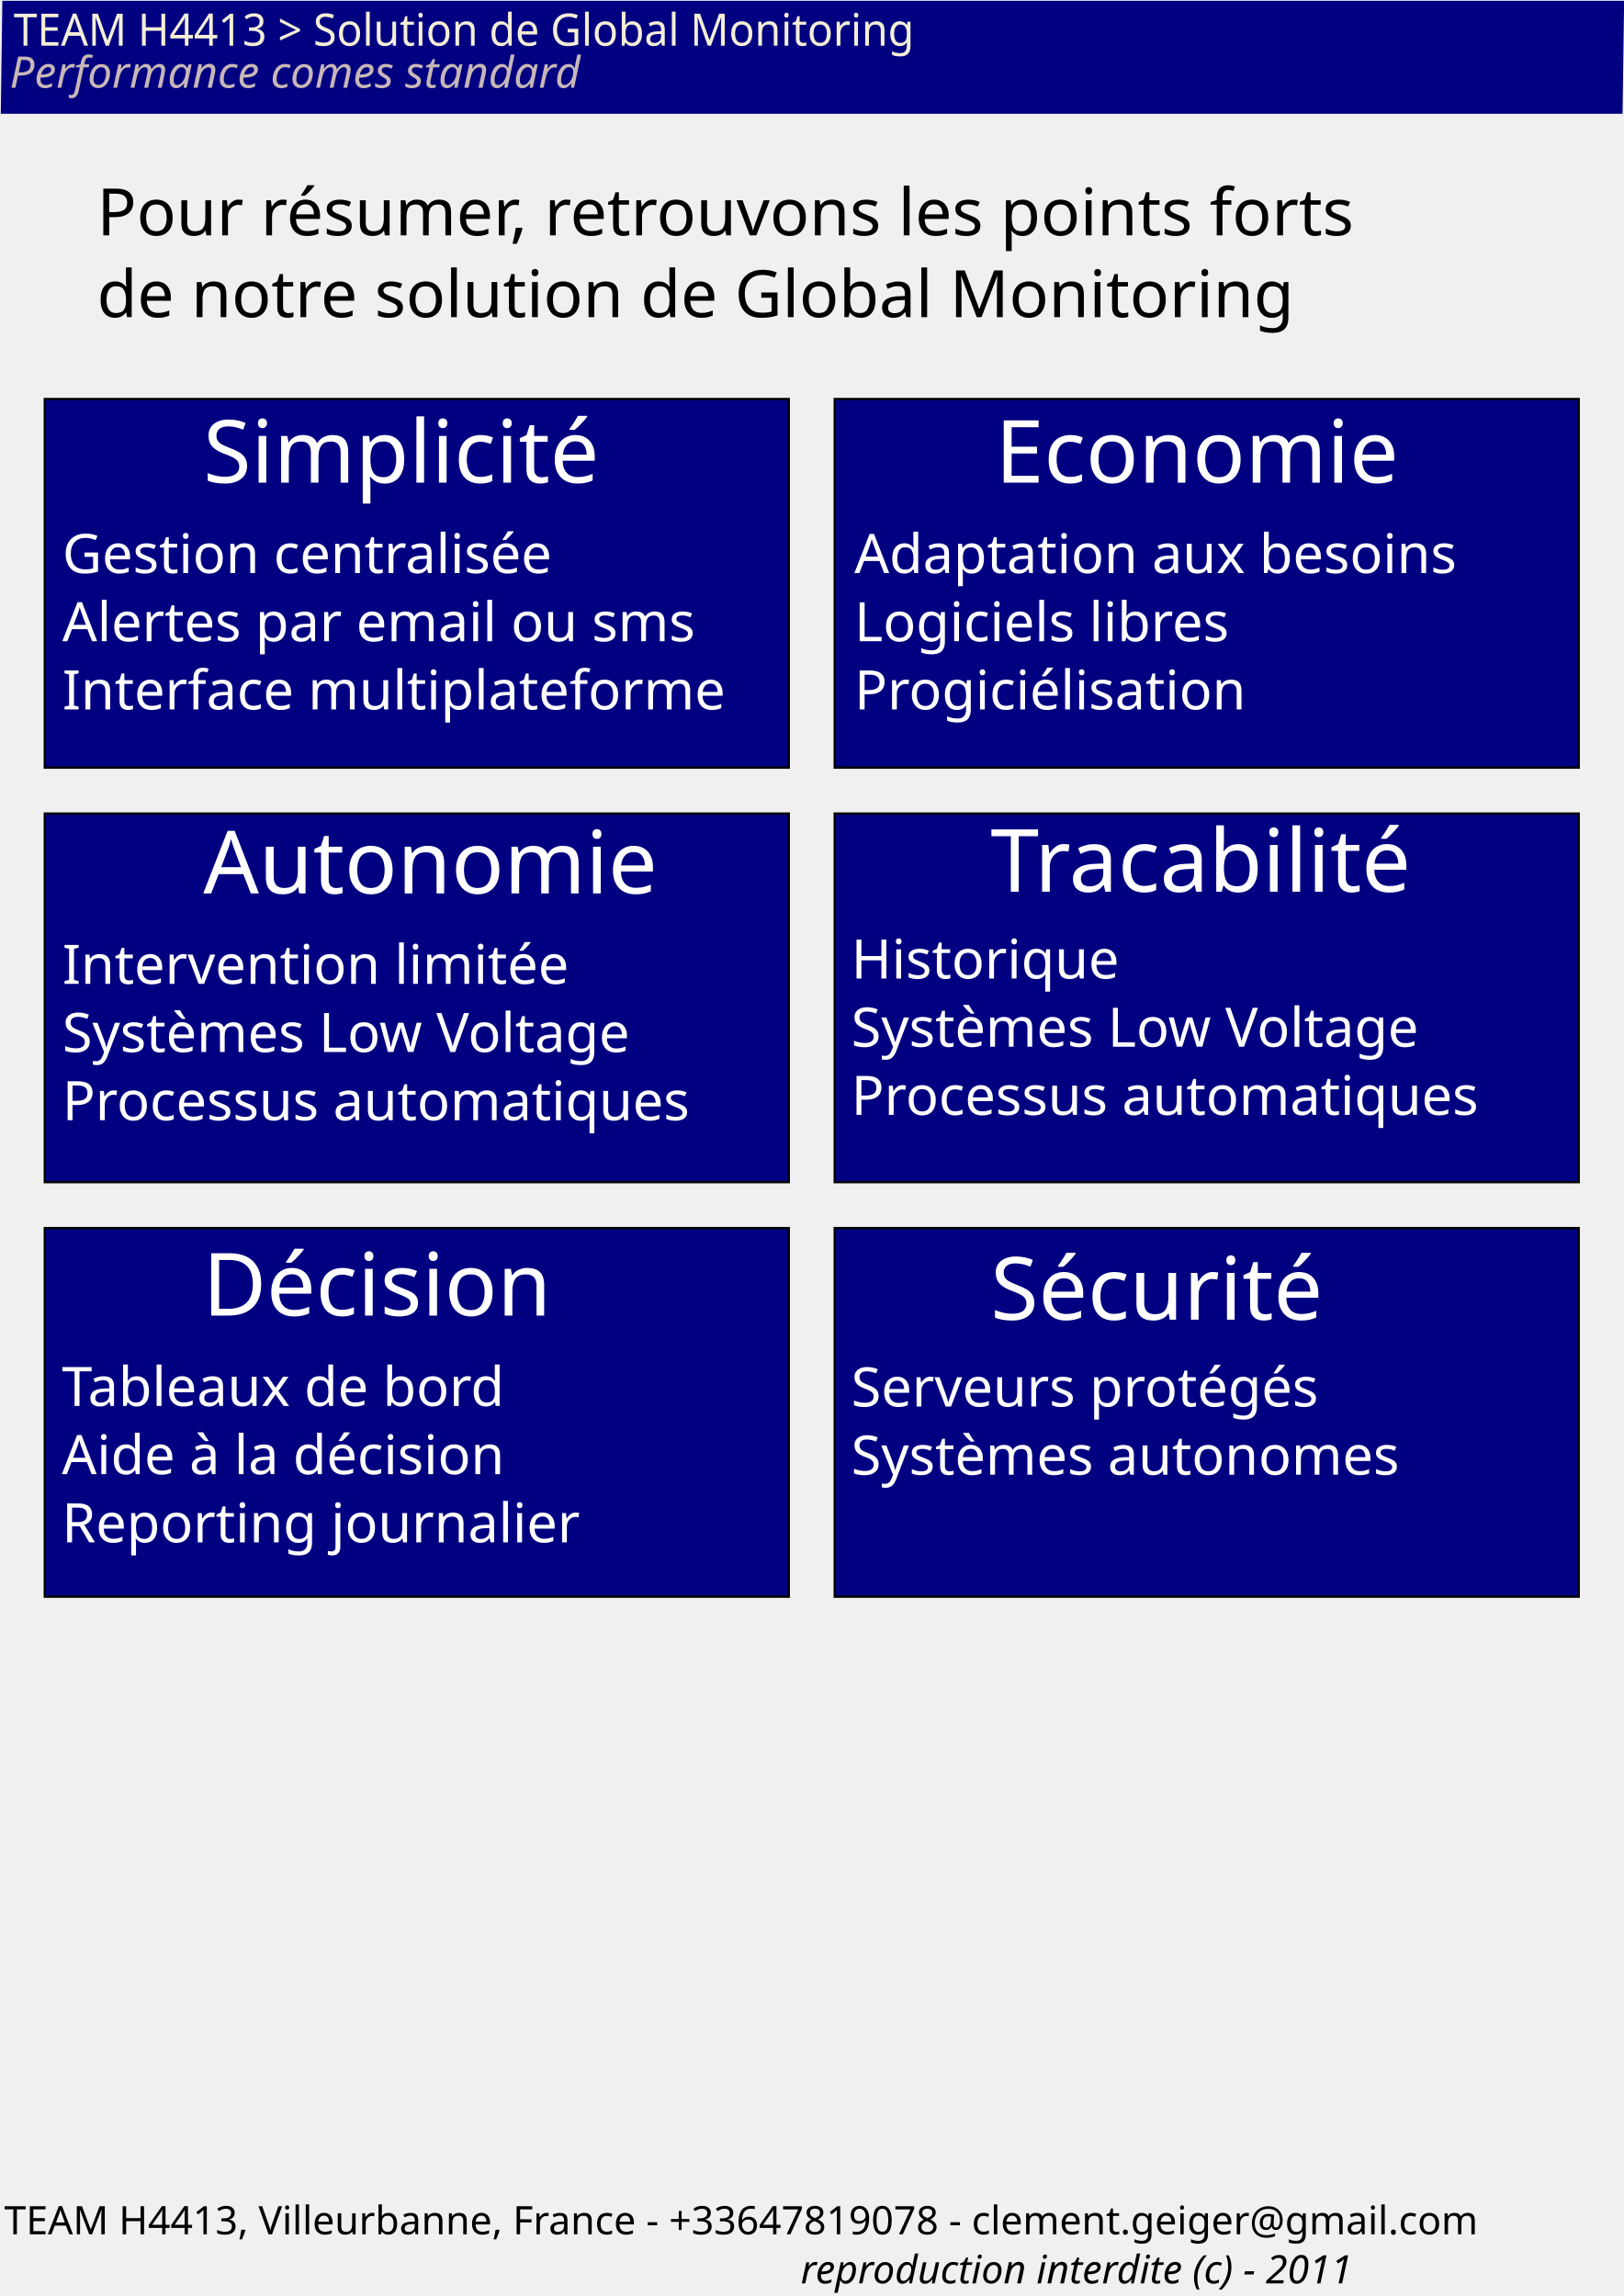
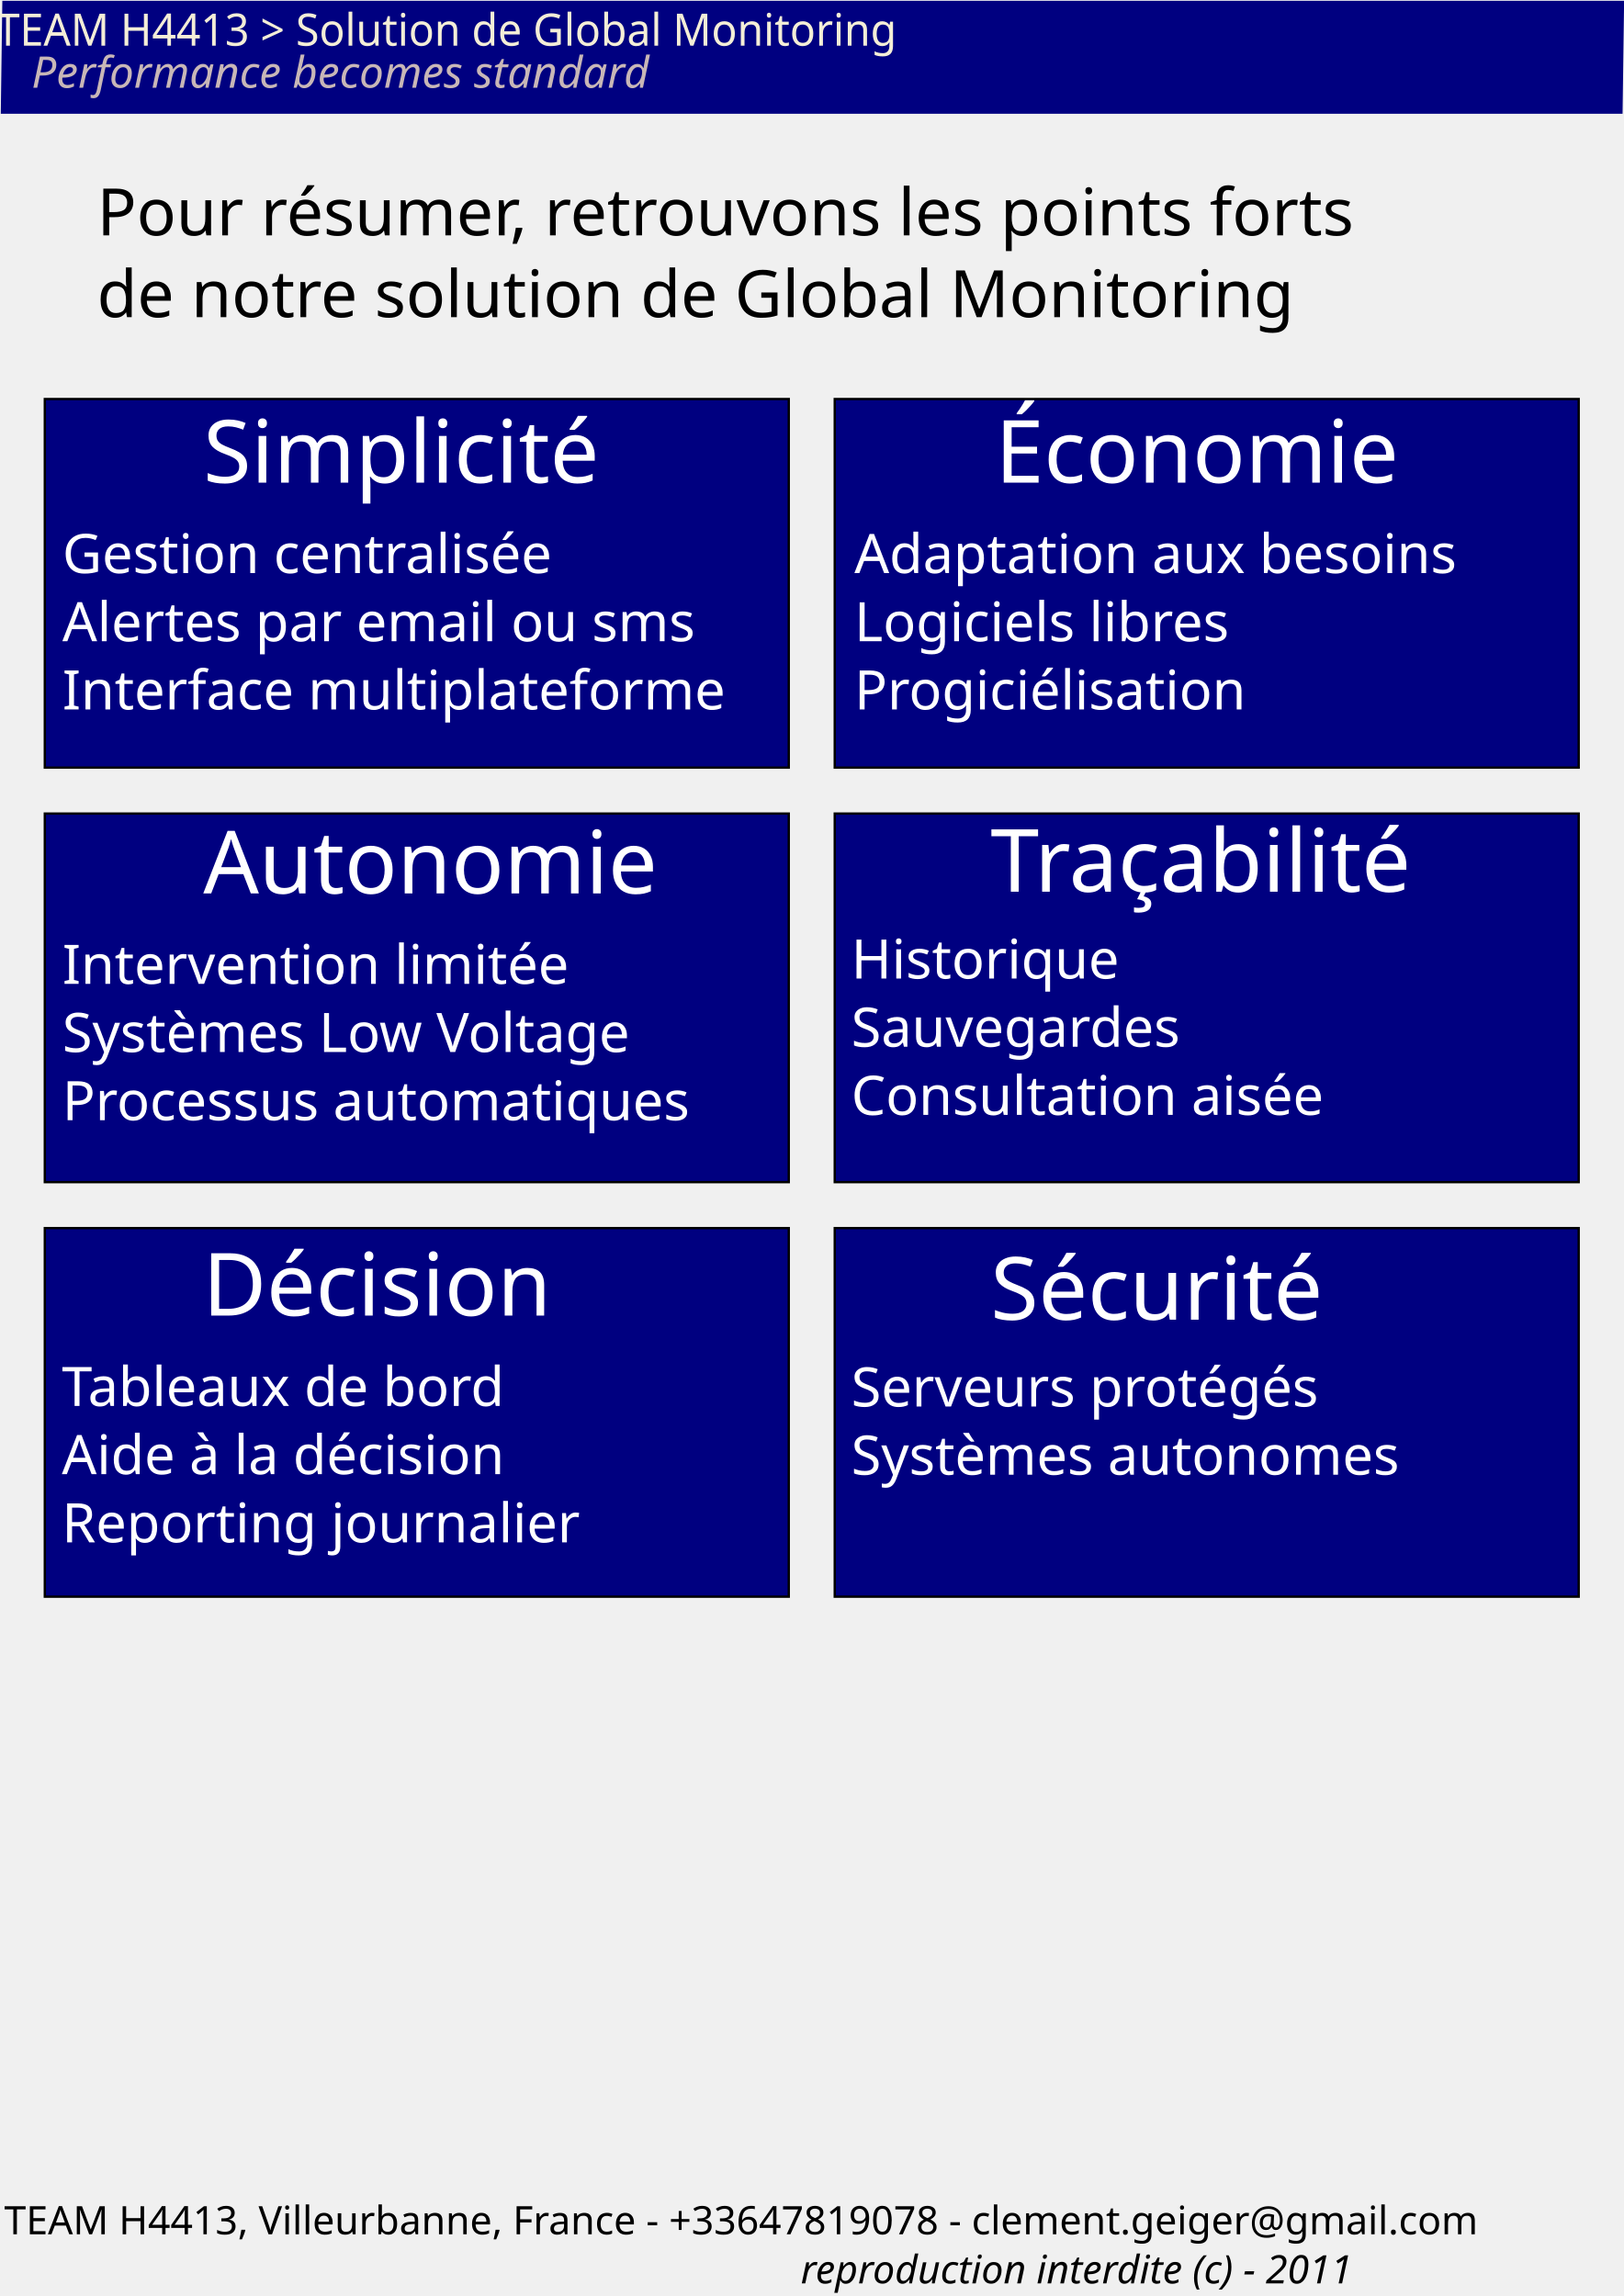
<svg xmlns="http://www.w3.org/2000/svg" xmlns:ns1="http://www.openswatchbook.org/uri/2009/osb" width="744.094" height="1052.362" id="svg2" version="1.1">
  <defs id="defs4">
    <marker orient="auto" refY="0.0" refX="0.0" id="Arrow1Mstart" style="overflow:visible">
      <path id="path5740" d="M 0.0,0.0 L 5.0,-5.0 L -12.5,0.0 L 5.0,5.0 L 0.0,0.0 z " style="fill-rule:evenodd;stroke:#000000;stroke-width:1.0pt;marker-start:none" transform="scale(0.4) translate(10,0)" />
    </marker>
    <marker orient="auto" refY="0.0" refX="0.0" id="Arrow1Sstart" style="overflow:visible">
      <path id="path5746" d="M 0.0,0.0 L 5.0,-5.0 L -12.5,0.0 L 5.0,5.0 L 0.0,0.0 z " style="fill-rule:evenodd;stroke:#000000;stroke-width:1.0pt;marker-start:none" transform="scale(0.2) translate(6,0)" />
    </marker>
    <marker orient="auto" refY="0.0" refX="0.0" id="Arrow1Lstart" style="overflow:visible">
      <path id="path5734" d="M 0.0,0.0 L 5.0,-5.0 L -12.5,0.0 L 5.0,5.0 L 0.0,0.0 z " style="fill-rule:evenodd;stroke:#000000;stroke-width:1.0pt;marker-start:none" transform="scale(0.8) translate(12.5,0)" />
    </marker>
    <linearGradient id="linearGradient5346" ns1:paint="solid">
      <stop style="stop-color:#000000;stop-opacity:1;" offset="0" id="stop5348" />
    </linearGradient>
    <linearGradient id="linearGradient3898" ns1:paint="gradient">
      <stop style="stop-color:#000000;stop-opacity:1;" offset="0" id="stop3900" />
      <stop style="stop-color:#000000;stop-opacity:0;" offset="1" id="stop3902" />
    </linearGradient>
    <linearGradient id="linearGradient3892" ns1:paint="solid">
      <stop style="stop-color:#000000;stop-opacity:1;" offset="0" id="stop3894" />
    </linearGradient>
  </defs>
  <g id="layer1">
    <rect id="rect3102" width="743.214" height="51.791" x="1.076" y="0.362" style="fill:#000080" transform="matrix(1,0,-0.01379179,0.9999049,0,0)" />
    <flowRoot xml:space="preserve" id="flowRoot5705" style="fill:black;stroke:none;stroke-opacity:1;stroke-width:1px;stroke-linejoin:miter;stroke-linecap:butt;fill-opacity:1;font-family:Sans;font-style:normal;font-weight:normal;font-size:40px;line-height:125%;letter-spacing:0px;word-spacing:0px">
      <flowRegion id="flowRegion5707">
        <rect id="rect5709" width="902.857" height="474.286" x="-91.429" y="338.076" />
      </flowRegion>
      <flowPara id="flowPara5711" />
    </flowRoot>
    <flowRoot xml:space="preserve" id="flowRoot5713" style="fill:black;stroke:none;stroke-opacity:1;stroke-width:1px;stroke-linejoin:miter;stroke-linecap:butt;fill-opacity:1;font-family:Sans;font-style:normal;font-weight:normal;font-size:40px;line-height:125%;letter-spacing:0px;word-spacing:0px">
      <flowRegion id="flowRegion5715">
        <rect id="rect5717" width="5.714" height="75.714" x="502.857" y="562.362" />
      </flowRegion>
      <flowPara id="flowPara5719" />
    </flowRoot>
-     <text xml:space="preserve" style="font-size:20px;font-style:normal;font-weight:normal;line-height:125%;letter-spacing:0px;word-spacing:0px;fill:#000000;fill-opacity:1;stroke:none;font-family:Sans;-inkscape-font-specification:Sans" x="465.862" y="20.419" id="text6565" transform="scale(0.9754313,1.025187)">
-       <tspan x="465.862" y="20.419" style="font-size:20px;font-weight:normal;text-align:end;text-anchor:end;fill:#f4eed7;-inkscape-font-specification:Sans" id="tspan3067">TEAM H4413 &gt; Solution de Global Monitoring</tspan>
-       <tspan x="465.862" y="45.419" id="tspan6579" style="font-size:20px;font-weight:normal;text-align:end;text-anchor:end;-inkscape-font-specification:Sans" />
+     <text xml:space="preserve" style="font-size:20px;font-style:normal;font-weight:normal;line-height:125%;letter-spacing:0px;word-spacing:0px;fill:#000000;fill-opacity:1;stroke:none;font-family:Sans;-inkscape-font-specification:Sans" x="457.661" y="20.419" id="text6565" transform="scale(0.9754313,1.025187)">
+       <tspan x="457.661" y="20.419" style="font-size:20px;font-weight:normal;text-align:end;text-anchor:end;fill:#f4eed7;-inkscape-font-specification:Sans" id="tspan3067">TEAM H4413 &gt; Solution de Global Monitoring</tspan>
+       <tspan x="457.661" y="45.419" id="tspan6579" style="font-size:20px;font-weight:normal;text-align:end;text-anchor:end;-inkscape-font-specification:Sans" />
    </text>
    <flowRoot xml:space="preserve" id="flowRoot3071" style="fill:black;stroke:none;stroke-opacity:1;stroke-width:1px;stroke-linejoin:miter;stroke-linecap:butt;fill-opacity:1;font-family:Sans;font-style:normal;font-weight:normal;font-size:40px;line-height:125%;letter-spacing:0px;word-spacing:0px">
      <flowRegion id="flowRegion3073">
        <rect id="rect3075" width="12.857" height="48.571" x="0" y="9.505" />
      </flowRegion>
      <flowPara id="flowPara3077" />
    </flowRoot>
-     <text xml:space="preserve" style="font-size:40px;font-style:normal;font-weight:normal;line-height:125%;letter-spacing:0px;word-spacing:0px;fill:#000000;fill-opacity:1;stroke:none;font-family:Sans" x="4.464" y="40.219" id="text3079">
-       <tspan id="tspan3081" x="4.464" y="40.219" style="font-size:20px;font-style:italic;-inkscape-font-specification:Sans Italic;fill:#c8b7b7">Performance comes standard</tspan>
+     <text xml:space="preserve" style="font-size:40px;font-style:normal;font-weight:normal;line-height:125%;letter-spacing:0px;word-spacing:0px;fill:#000000;fill-opacity:1;stroke:none;font-family:Sans" x="14.464" y="40.219" id="text3079">
+       <tspan id="tspan3081" x="14.464" y="40.219" style="font-size:20px;font-style:italic;fill:#c8b7b7;-inkscape-font-specification:Sans Italic">Performance becomes standard</tspan>
    </text>
    <text xml:space="preserve" style="font-size:40px;font-style:normal;font-weight:normal;line-height:125%;letter-spacing:0px;word-spacing:0px;fill:#000000;fill-opacity:1;stroke:none;font-family:Sans" x="-189.909" y="303.839" id="text3114">
      <tspan id="tspan3116" x="-189.909" y="303.839" />
    </text>
    <rect style="fill:#000080;fill-rule:evenodd;stroke:#000000;stroke-width:1.06px;stroke-linecap:butt;stroke-linejoin:miter;stroke-opacity:1" id="rect3051" width="340.94" height="168.94" x="20.53" y="182.892" />
    <rect style="fill:#000080;fill-rule:evenodd;stroke:#000000;stroke-width:1.06px;stroke-linecap:butt;stroke-linejoin:miter;stroke-opacity:1" id="rect3051-7" width="340.94" height="168.94" x="382.53" y="182.892" />
    <rect style="fill:#000080;fill-rule:evenodd;stroke:#000000;stroke-width:1.06px;stroke-linecap:butt;stroke-linejoin:miter;stroke-opacity:1" id="rect3051-2" width="340.94" height="168.94" x="382.53" y="562.892" />
    <rect style="fill:#000080;fill-rule:evenodd;stroke:#000000;stroke-width:1.06px;stroke-linecap:butt;stroke-linejoin:miter;stroke-opacity:1" id="rect3051-3" width="340.94" height="168.94" x="382.53" y="372.892" />
    <rect style="fill:#000080;fill-rule:evenodd;stroke:#000000;stroke-width:1.06px;stroke-linecap:butt;stroke-linejoin:miter;stroke-opacity:1" id="rect3051-8" width="340.94" height="168.94" x="20.53" y="562.892" />
    <rect style="fill:#000080;fill-rule:evenodd;stroke:#000000;stroke-width:1.06px;stroke-linecap:butt;stroke-linejoin:miter;stroke-opacity:1" id="rect3051-0" width="340.94" height="168.94" x="20.53" y="372.892" />
    <text xml:space="preserve" style="font-size:40px;font-style:normal;font-weight:normal;line-height:125%;letter-spacing:0px;word-spacing:0px;fill:#000000;fill-opacity:1;stroke:none;font-family:Sans" x="93.143" y="221.233" id="text3030">
      <tspan id="tspan3032" x="93.143" y="221.233" style="fill:#ffffff">Simplicité</tspan>
    </text>
    <flowRoot xml:space="preserve" id="flowRoot3042" style="fill:black;stroke:none;stroke-opacity:1;stroke-width:1px;stroke-linejoin:miter;stroke-linecap:butt;fill-opacity:1;font-family:Sans;font-style:normal;font-weight:normal;font-size:40px;line-height:125%;letter-spacing:0px;word-spacing:0px">
      <flowRegion id="flowRegion3044">
        <rect id="rect3046" width="204.286" height="78.571" x="20" y="240.934" />
      </flowRegion>
      <flowPara id="flowPara3048" />
    </flowRoot>
    <flowRoot xml:space="preserve" id="flowRoot3050" style="fill:black;stroke:none;stroke-opacity:1;stroke-width:1px;stroke-linejoin:miter;stroke-linecap:butt;fill-opacity:1;font-family:Sans;font-style:normal;font-weight:normal;font-size:40px;line-height:125%;letter-spacing:0px;word-spacing:0px">
      <flowRegion id="flowRegion3052">
        <rect id="rect3054" width="327.143" height="108.571" x="24.286" y="235.219" />
      </flowRegion>
      <flowPara id="flowPara3056" />
    </flowRoot>
    <text xml:space="preserve" style="font-size:40px;font-style:normal;font-weight:normal;line-height:125%;letter-spacing:0px;word-spacing:0px;fill:#000000;fill-opacity:1;stroke:none;font-family:Sans" x="28.571" y="262.662" id="text3058">
      <tspan id="tspan3060" x="28.571" y="262.662" style="font-size:25px;fill:#ffffff">Gestion centralisée</tspan>
      <tspan x="28.571" y="293.912" id="tspan3062" style="font-size:25px;fill:#ffffff">Alertes par email ou sms</tspan>
      <tspan x="28.571" y="325.162" id="tspan3064" style="font-size:25px;fill:#ffffff">Interface multiplateforme</tspan>
    </text>
    <text xml:space="preserve" style="font-size:40px;font-style:normal;font-weight:normal;line-height:125%;letter-spacing:0px;word-spacing:0px;fill:#000000;fill-opacity:1;stroke:none;font-family:Sans" x="456.118" y="221.233" id="text3030-4">
-       <tspan id="tspan3032-1" x="456.118" y="221.233" style="fill:#ffffff">Economie</tspan>
+       <tspan id="tspan3032-1" x="456.118" y="221.233" style="fill:#ffffff">Économie</tspan>
    </text>
    <text xml:space="preserve" style="font-size:40px;font-style:normal;font-weight:normal;line-height:125%;letter-spacing:0px;word-spacing:0px;fill:#000000;fill-opacity:1;stroke:none;font-family:Sans" x="391.547" y="262.662" id="text3058-0">
      <tspan id="tspan3060-4" x="391.547" y="262.662" style="font-size:25px;fill:#ffffff">Adaptation aux besoins</tspan>
      <tspan x="391.547" y="293.912" id="tspan3062-8" style="font-size:25px;fill:#ffffff">Logiciels libres</tspan>
      <tspan x="391.547" y="325.162" id="tspan3064-7" style="font-size:25px;fill:#ffffff">Progiciélisation</tspan>
    </text>
    <text xml:space="preserve" style="font-size:40px;font-style:normal;font-weight:normal;line-height:125%;letter-spacing:0px;word-spacing:0px;fill:#000000;fill-opacity:1;stroke:none;font-family:Sans" x="93.143" y="409.508" id="text3030-9">
      <tspan id="tspan3032-15" x="93.143" y="409.508" style="fill:#ffffff">Autonomie</tspan>
    </text>
    <text xml:space="preserve" style="font-size:40px;font-style:normal;font-weight:normal;line-height:125%;letter-spacing:0px;word-spacing:0px;fill:#000000;fill-opacity:1;stroke:none;font-family:Sans" x="28.572" y="450.937" id="text3058-4">
      <tspan id="tspan3060-9" x="28.572" y="450.937" style="font-size:25px;fill:#ffffff">Intervention limitée</tspan>
      <tspan x="28.572" y="482.187" id="tspan3062-2" style="font-size:25px;fill:#ffffff">Systèmes Low Voltage</tspan>
      <tspan x="28.572" y="513.437" id="tspan3064-5" style="font-size:25px;fill:#ffffff">Processus automatiques</tspan>
    </text>
    <text xml:space="preserve" style="font-size:40px;font-style:normal;font-weight:normal;line-height:125%;letter-spacing:0px;word-spacing:0px;fill:#000000;fill-opacity:1;stroke:none;font-family:Sans" x="92.923" y="602.993" id="text3030-9-4">
      <tspan id="tspan3032-15-0" x="92.923" y="602.993" style="fill:#ffffff">Décision</tspan>
    </text>
    <text xml:space="preserve" style="font-size:40px;font-style:normal;font-weight:normal;line-height:125%;letter-spacing:0px;word-spacing:0px;fill:#000000;fill-opacity:1;stroke:none;font-family:Sans" x="28.352" y="644.422" id="text3058-4-6">
      <tspan id="tspan3060-9-4" x="28.352" y="644.422" style="font-size:25px;fill:#ffffff">Tableaux de bord</tspan>
      <tspan x="28.352" y="675.672" id="tspan3062-2-7" style="font-size:25px;fill:#ffffff">Aide à la décision</tspan>
      <tspan x="28.352" y="706.922" style="font-size:25px;fill:#ffffff" id="tspan3319">Reporting journalier</tspan>
      <tspan x="28.352" y="738.172" id="tspan3064-5-4" style="font-size:25px;fill:#ffffff" />
    </text>
    <text xml:space="preserve" style="font-size:40px;font-style:normal;font-weight:normal;line-height:125%;letter-spacing:0px;word-spacing:0px;fill:#000000;fill-opacity:1;stroke:none;font-family:Sans" x="453.923" y="408.707" id="text3030-9-8">
-       <tspan id="tspan3032-15-8" x="453.923" y="408.707" style="fill:#ffffff">Tracabilité</tspan>
+       <tspan id="tspan3032-15-8" x="453.923" y="408.707" style="fill:#ffffff">Traçabilité</tspan>
    </text>
    <text xml:space="preserve" style="font-size:40px;font-style:normal;font-weight:normal;line-height:125%;letter-spacing:0px;word-spacing:0px;fill:#000000;fill-opacity:1;stroke:none;font-family:Sans" x="390.094" y="448.51" id="text3058-4-3">
      <tspan id="tspan3060-9-7" x="390.094" y="448.51" style="font-size:25px;fill:#ffffff">Historique</tspan>
-       <tspan x="390.094" y="479.76" id="tspan3062-2-1" style="font-size:25px;fill:#ffffff">Systèmes Low Voltage</tspan>
-       <tspan x="390.094" y="511.01" id="tspan3064-5-3" style="font-size:25px;fill:#ffffff">Processus automatiques</tspan>
+       <tspan x="390.094" y="479.76" id="tspan3064-5-3" style="font-size:25px;fill:#ffffff">Sauvegardes</tspan>
+       <tspan x="390.094" y="511.01" style="font-size:25px;fill:#ffffff" id="tspan4062">Consultation aisée</tspan>
    </text>
    <text xml:space="preserve" style="font-size:40px;font-style:normal;font-weight:normal;line-height:125%;letter-spacing:0px;word-spacing:0px;fill:#000000;fill-opacity:1;stroke:none;font-family:Sans" x="453.924" y="604.86" id="text3030-9-8-4">
      <tspan id="tspan3032-15-8-8" x="453.924" y="604.86" style="fill:#ffffff">Sécurité</tspan>
    </text>
    <text xml:space="preserve" style="font-size:40px;font-style:normal;font-weight:normal;line-height:125%;letter-spacing:0px;word-spacing:0px;fill:#000000;fill-opacity:1;stroke:none;font-family:Sans" x="390.094" y="644.662" id="text3058-4-3-0">
      <tspan x="390.094" y="644.662" id="tspan3062-2-1-1" style="font-size:25px;fill:#ffffff">Serveurs protégés</tspan>
      <tspan x="390.094" y="675.912" id="tspan3064-5-3-0" style="font-size:25px;fill:#ffffff">Systèmes autonomes</tspan>
      <tspan x="390.094" y="707.162" style="font-size:25px;fill:#ffffff" id="tspan3317" />
    </text>
    <text xml:space="preserve" style="font-size:40px;font-style:normal;font-weight:normal;text-align:start;line-height:125%;letter-spacing:0px;word-spacing:0px;text-anchor:start;fill:#000000;fill-opacity:1;stroke:none;font-family:Sans" x="1.925" y="1024.078" id="text3295">
      <tspan id="tspan3297" x="1.925" y="1024.078" style="font-size:18px;text-align:start;text-anchor:start">TEAM H4413, Villeurbanne, France - +33647819078 - clement.geiger@gmail.com</tspan>
      <tspan x="1.925" y="1046.578" style="font-size:18px;font-style:italic;text-align:start;text-anchor:start" id="tspan3301">                                                                              reproduction interdite (c) - 2011</tspan>
      <tspan x="1.925" y="1069.078" id="tspan3299" />
    </text>
    <flowRoot xml:space="preserve" id="flowRoot3303" style="font-size:30px;font-style:normal;font-weight:normal;line-height:125%;letter-spacing:0px;word-spacing:0px;fill:#000000;fill-opacity:1;stroke:none;font-family:Sans">
      <flowRegion id="flowRegion3305">
        <rect id="rect3307" width="695.995" height="114.147" x="26.264" y="63.423" style="font-size:30px" />
      </flowRegion>
      <flowPara id="flowPara3309" />
    </flowRoot>
    <text xml:space="preserve" style="font-size:40px;font-style:normal;font-weight:normal;line-height:125%;letter-spacing:0px;word-spacing:0px;fill:#000000;fill-opacity:1;stroke:none;font-family:Sans" x="44.447" y="107.87" id="text3311">
      <tspan id="tspan3313" x="44.447" y="107.87" style="font-size:30px">Pour résumer, retrouvons les points forts </tspan>
      <tspan x="44.447" y="145.37" style="font-size:30px" id="tspan3315">de notre solution de Global Monitoring </tspan>
    </text>
    <flowRoot xml:space="preserve" id="flowRoot3321" style="font-size:20px;font-style:normal;font-weight:normal;line-height:125%;letter-spacing:0px;word-spacing:0px;fill:#000000;fill-opacity:1;stroke:none;font-family:Sans">
      <flowRegion id="flowRegion3323">
        <rect id="rect3325" width="691.954" height="249.508" x="33.335" y="744.266" style="font-size:20px" />
      </flowRegion>
      <flowPara id="flowPara3327" style="font-size:19px;font-style:italic;text-align:justify;text-anchor:start;-inkscape-font-specification:Sans Italic">Le système de Global Monitoring sera paramétrable et accompagnera les besoins de croissance de la COPEVUE. La TEAM H4413 suivra le déploiement de l'ensemble du système avec comme objectif satisfaire l'ensemble de vos besoins et en anticipant la croissance du système.   </flowPara>
    </flowRoot>
    <flowRoot xml:space="preserve" id="flowRoot3359" style="fill:black;stroke:none;stroke-opacity:1;stroke-width:1px;stroke-linejoin:miter;stroke-linecap:butt;fill-opacity:1;font-family:Sans;font-style:normal;font-weight:normal;font-size:40px;line-height:125%;letter-spacing:0px;word-spacing:0px">
      <flowRegion id="flowRegion3361">
        <rect id="rect3363" width="304.056" height="74.751" x="579.828" y="308.89" />
      </flowRegion>
      <flowPara id="flowPara3365" />
    </flowRoot>
  </g>
</svg>
